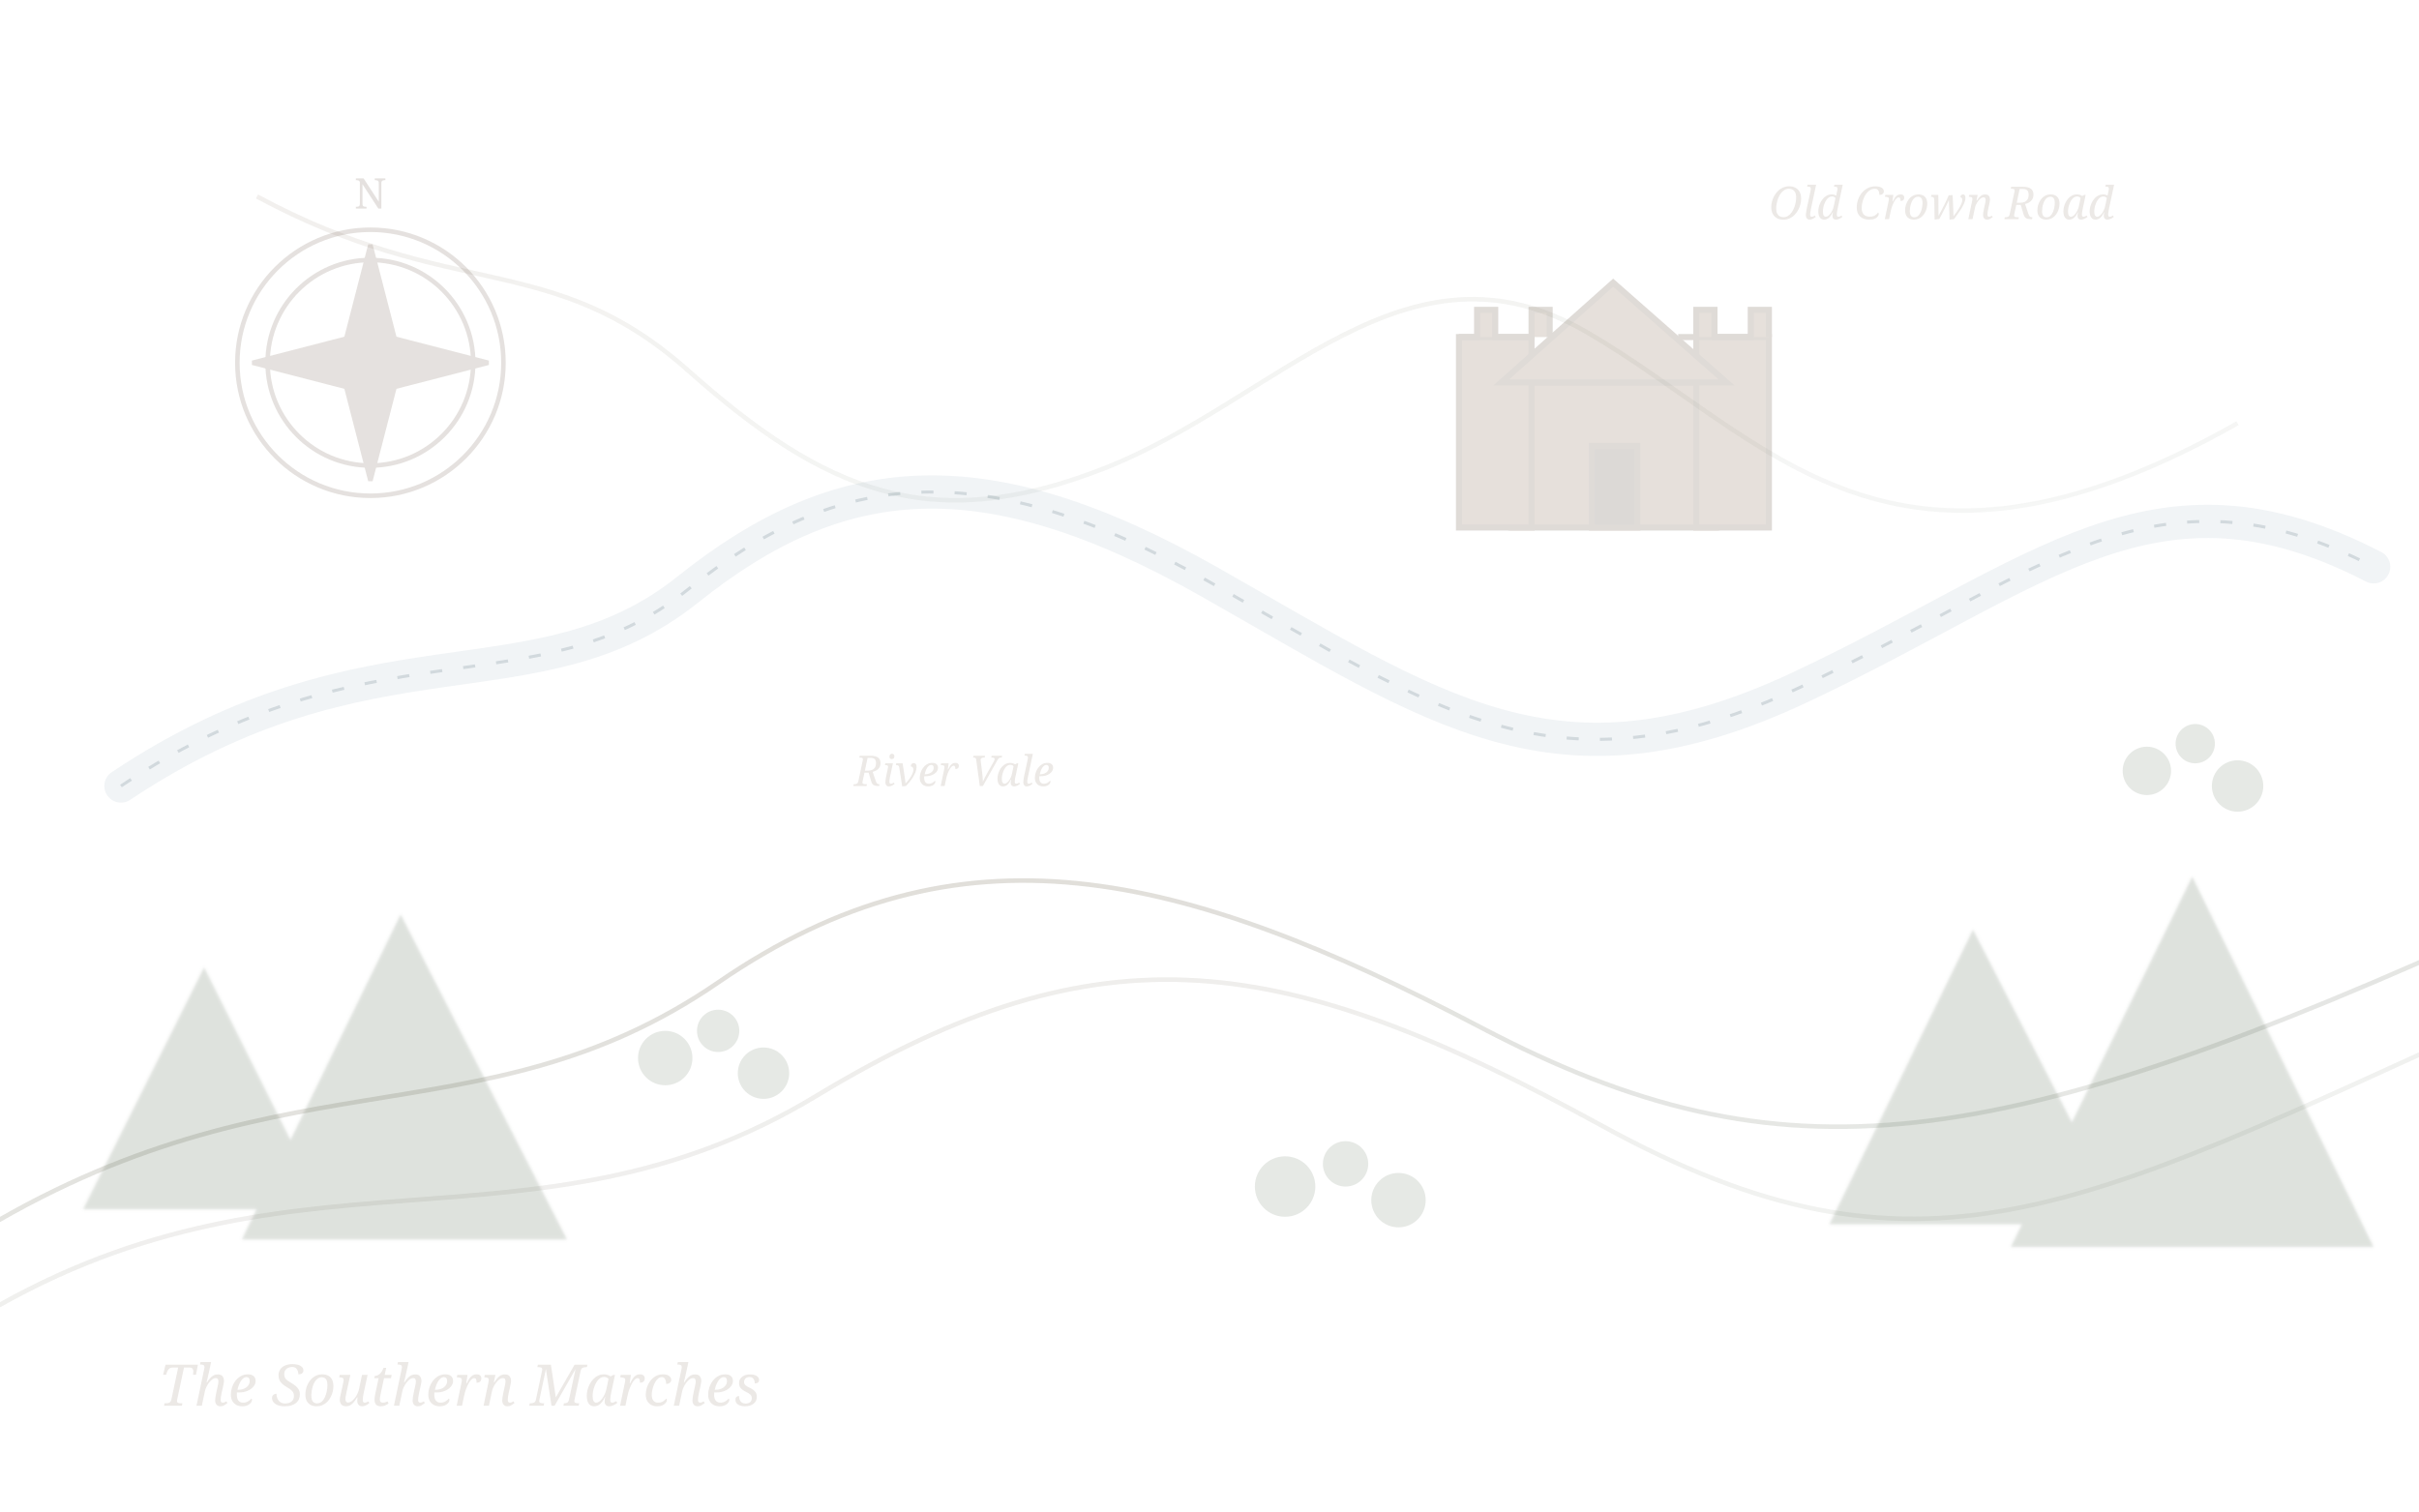
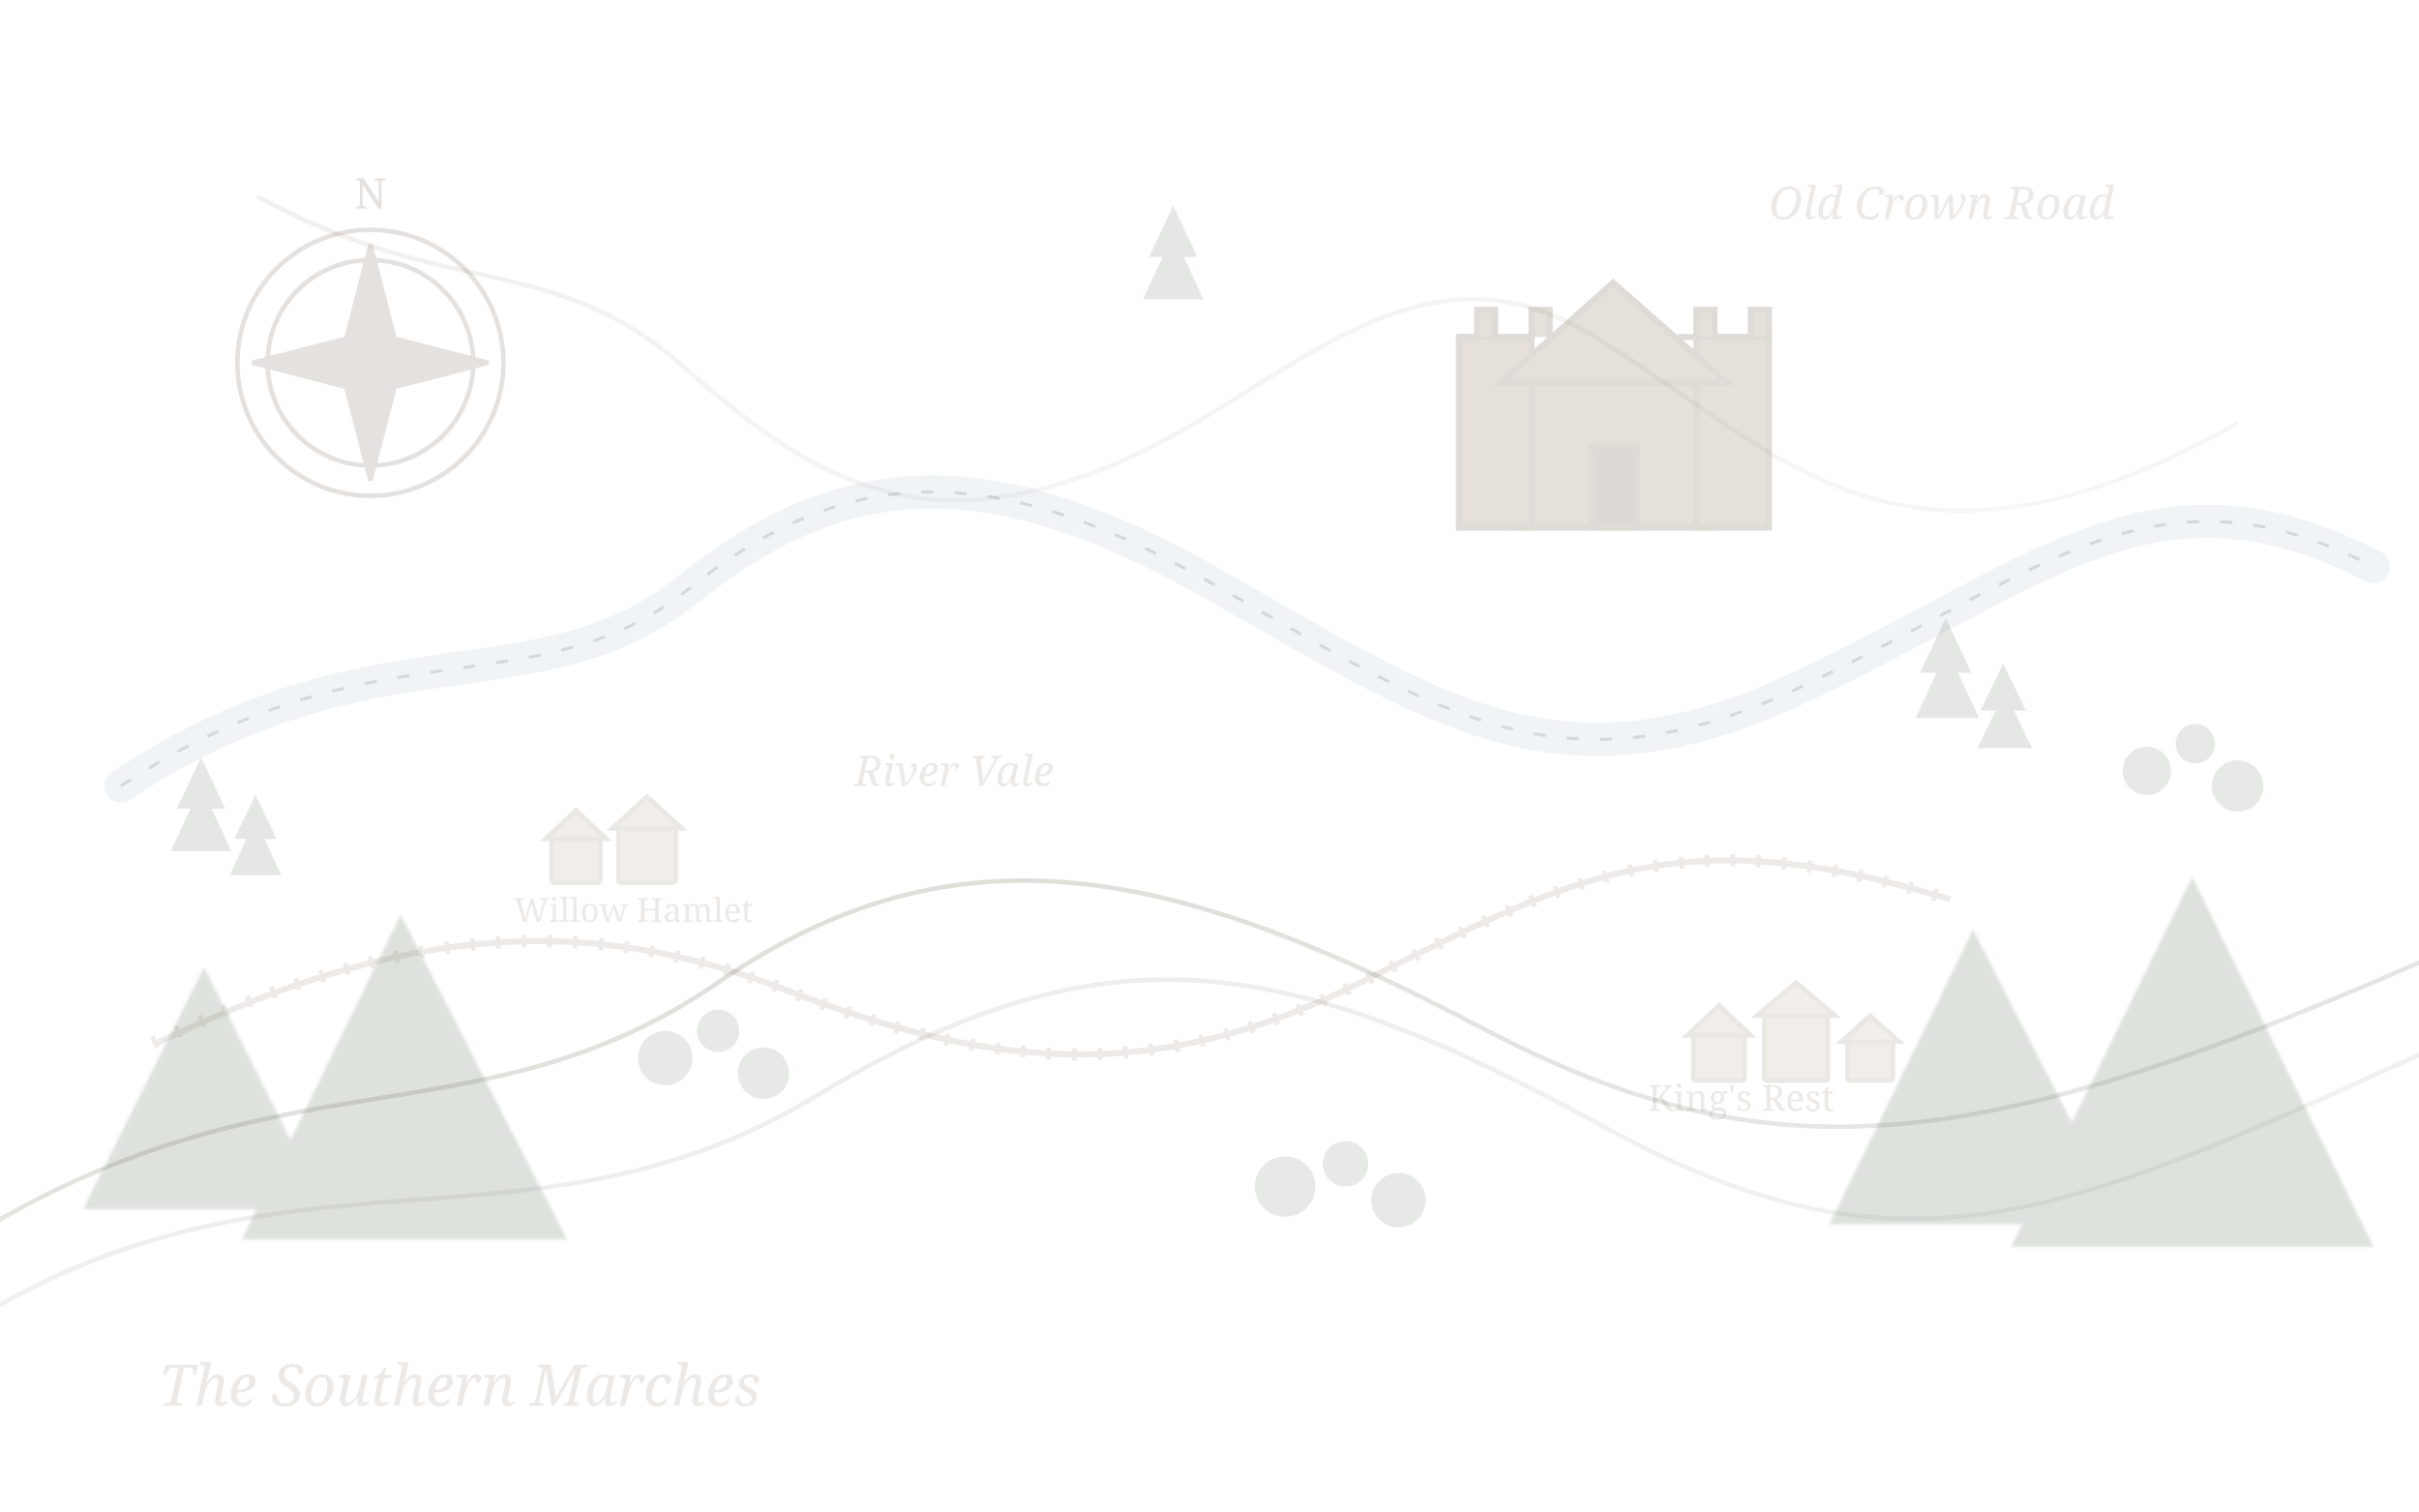
<svg xmlns="http://www.w3.org/2000/svg" viewBox="0 0 1600 1000">
  <defs>
    <linearGradient id="ink" x1="0" y1="0" x2="1" y2="1">
      <stop offset="0" stop-color="#5d452b" stop-opacity=".34" />
      <stop offset="1" stop-color="#34513b" stop-opacity=".18" />
    </linearGradient>
    <filter id="soft">
      <feGaussianBlur stdDeviation="1.2" />
    </filter>
  </defs>
  <g fill="none" stroke="url(#ink)" stroke-width="3" opacity=".58">
    <path d="M-30 825 C180 690 315 760 475 650 S780 575 980 680 S1320 765 1660 610" />
    <path d="M-20 875 C190 745 350 840 540 725 S850 630 1060 745 S1375 800 1650 675" opacity=".55" />
    <path d="M170 130 C300 200 365 165 455 245 S615 355 730 310 S930 150 1050 220 S1250 410 1480 280" opacity=".4" />
  </g>
  <path d="M80 520 C245 410 355 470 455 390 S650 300 800 385 S1030 530 1190 455 S1425 300 1570 375" fill="none" stroke="#65849a" stroke-width="22" stroke-linecap="round" opacity=".09" />
  <path d="M80 520 C245 410 355 470 455 390 S650 300 800 385 S1030 530 1190 455 S1425 300 1570 375" fill="none" stroke="#405c6c" stroke-width="2" stroke-dasharray="8 14" opacity=".18" />
  <g opacity=".17" fill="#3e5338" filter="url(#soft)">
    <path d="M55 800 l80-160 80 160z" />
    <path d="M160 820 l105-215 110 215z" />
    <path d="M1210 810 l95-195 100 195z" />
    <path d="M1330 825 l120-245 120 245z" />
  </g>
  <g transform="translate(965 175)" opacity=".18" stroke="#4c3522" stroke-width="4" fill="#765437">
    <rect x="30" y="78" width="145" height="96" rx="4" />
    <rect x="0" y="48" width="48" height="126" />
    <rect x="157" y="48" width="48" height="126" />
    <path d="M0 48 h12 v-18 h12 v18 h24 v-18 h12 v18" />
    <path d="M145 48 h12 v-18 h12 v18 h24 v-18 h12 v18" />
    <path d="M28 78 L102 12 L177 78z" />
    <rect x="88" y="120" width="30" height="54" fill="#3f2b1c" />
  </g>
  <g transform="translate(245 240)" opacity=".15" stroke="#4f3825" stroke-width="3" fill="none">
    <circle cx="0" cy="0" r="88" />
    <circle cx="0" cy="0" r="68" />
    <path d="M0-78 L16-16 0 0 -16-16z" fill="#4f3825" />
    <path d="M78 0 L16 16 0 0 16-16z" fill="#4f3825" />
    <path d="M0 78 L-16 16 0 0 16 16z" fill="#4f3825" />
    <path d="M-78 0 L-16-16 0 0 -16 16z" fill="#4f3825" />
    <text x="0" y="-102" text-anchor="middle" font-family="Georgia,serif" font-size="28" fill="#4f3825" stroke="none">N</text>
  </g>
  <g opacity=".13" fill="#3f5439">
    <circle cx="440" cy="700" r="18" />
    <circle cx="475" cy="682" r="14" />
    <circle cx="505" cy="710" r="17" />
    <circle cx="850" cy="785" r="20" />
    <circle cx="890" cy="770" r="15" />
    <circle cx="925" cy="794" r="18" />
    <circle cx="1420" cy="510" r="16" />
    <circle cx="1452" cy="492" r="13" />
    <circle cx="1480" cy="520" r="17" />
  </g>
  <g opacity=".12" fill="#5d4028" font-family="Georgia,serif" font-style="italic">
    <text x="105" y="930" font-size="38">The Southern Marches</text>
    <text x="1170" y="145" font-size="30">Old Crown Road</text>
    <text x="565" y="520" font-size="28">River Vale</text>
  </g>
+   <g opacity=".12" stroke="#4e3825" stroke-width="3" fill="#8a653d">
+     <g transform="translate(1120 650)">
+       <rect x="0" y="35" width="34" height="30" rx="2" />
+       <path d="M-4 35 L17 15 L38 35 Z" />
+       <rect x="47" y="22" width="42" height="43" rx="2" />
+       <path d="M42 22 L68 0 L94 22 Z" />
+       <rect x="102" y="39" width="30" height="26" rx="2" />
+       <path d="M98 39 L117 22 L136 39 Z" />
+     </g>
+     <g transform="translate(365 520)">
+       <rect x="0" y="35" width="32" height="29" rx="2" />
+       <path d="M-4 35 L16 16 L36 35 Z" />
+       <rect x="44" y="28" width="38" height="36" rx="2" />
+       <path d="M40 28 L63 7 L86 28 Z" />
+     </g>
+   </g>
+   <g opacity=".14" fill="#395139">
+     <path d="M117 535 l16-34 16 34h-9l13 28h-40l13-28z" />
+     <path d="M155 555 l14-29 14 29h-8l11 24h-34l11-24z" />
+     <path d="M1270 445 l17-36 17 36h-9l14 30h-42l14-30z" />
+     <path d="M1310 470 l15-31 15 31h-8l12 25h-36l12-25z" />
+     <path d="M760 170 l16-34 16 34h-9l13 28h-40l13-28z" />
+   </g>
+   <g opacity=".11" stroke="#5a4128" stroke-width="4" fill="none">
+     <path d="M104 690 C270 610 390 605 520 655 S760 720 900 650 S1110 540 1290 595" />
+     <path d="M101 690 C270 610 390 605 520 655 S760 720 900 650 S1110 540 1290 595" stroke-dasharray="3 14" stroke-width="8" />
+   </g>
+   <g opacity=".12" fill="#5c4027" font-family="Georgia,serif">
+     <text x="1090" y="735" font-size="24">King's Rest</text>
+     <text x="340" y="610" font-size="22">Willow Hamlet</text>
+   </g>
</svg>
